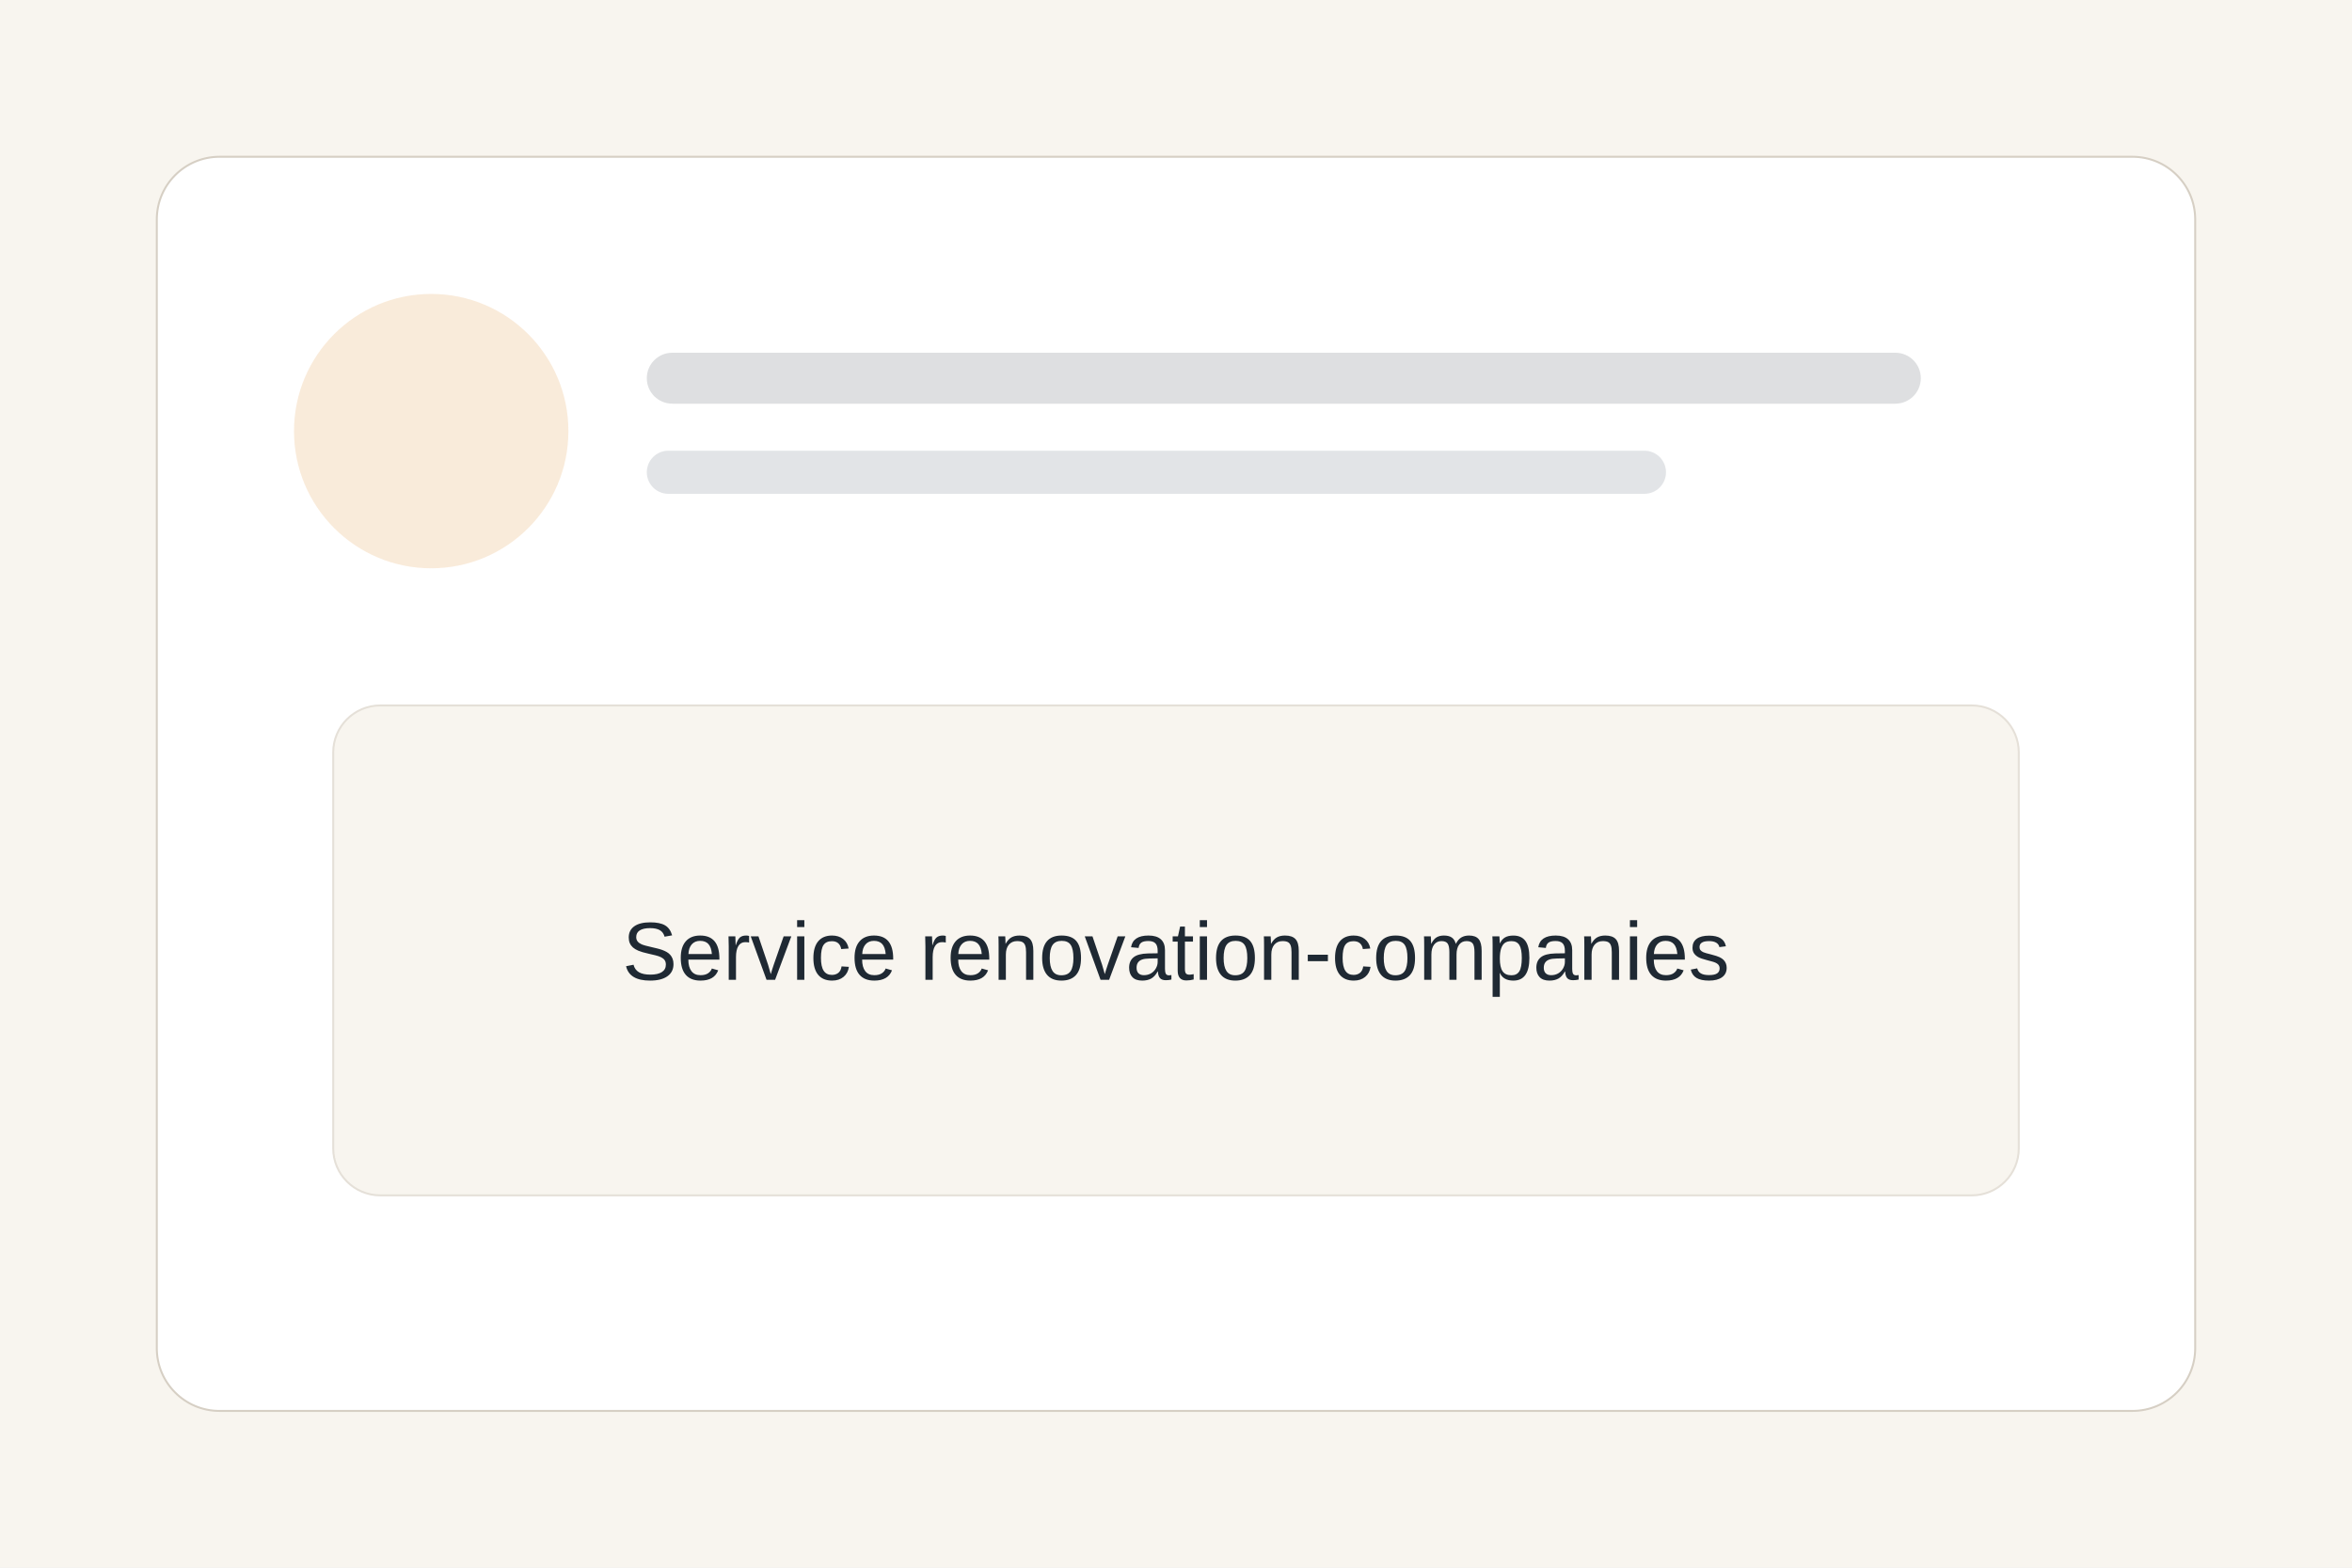
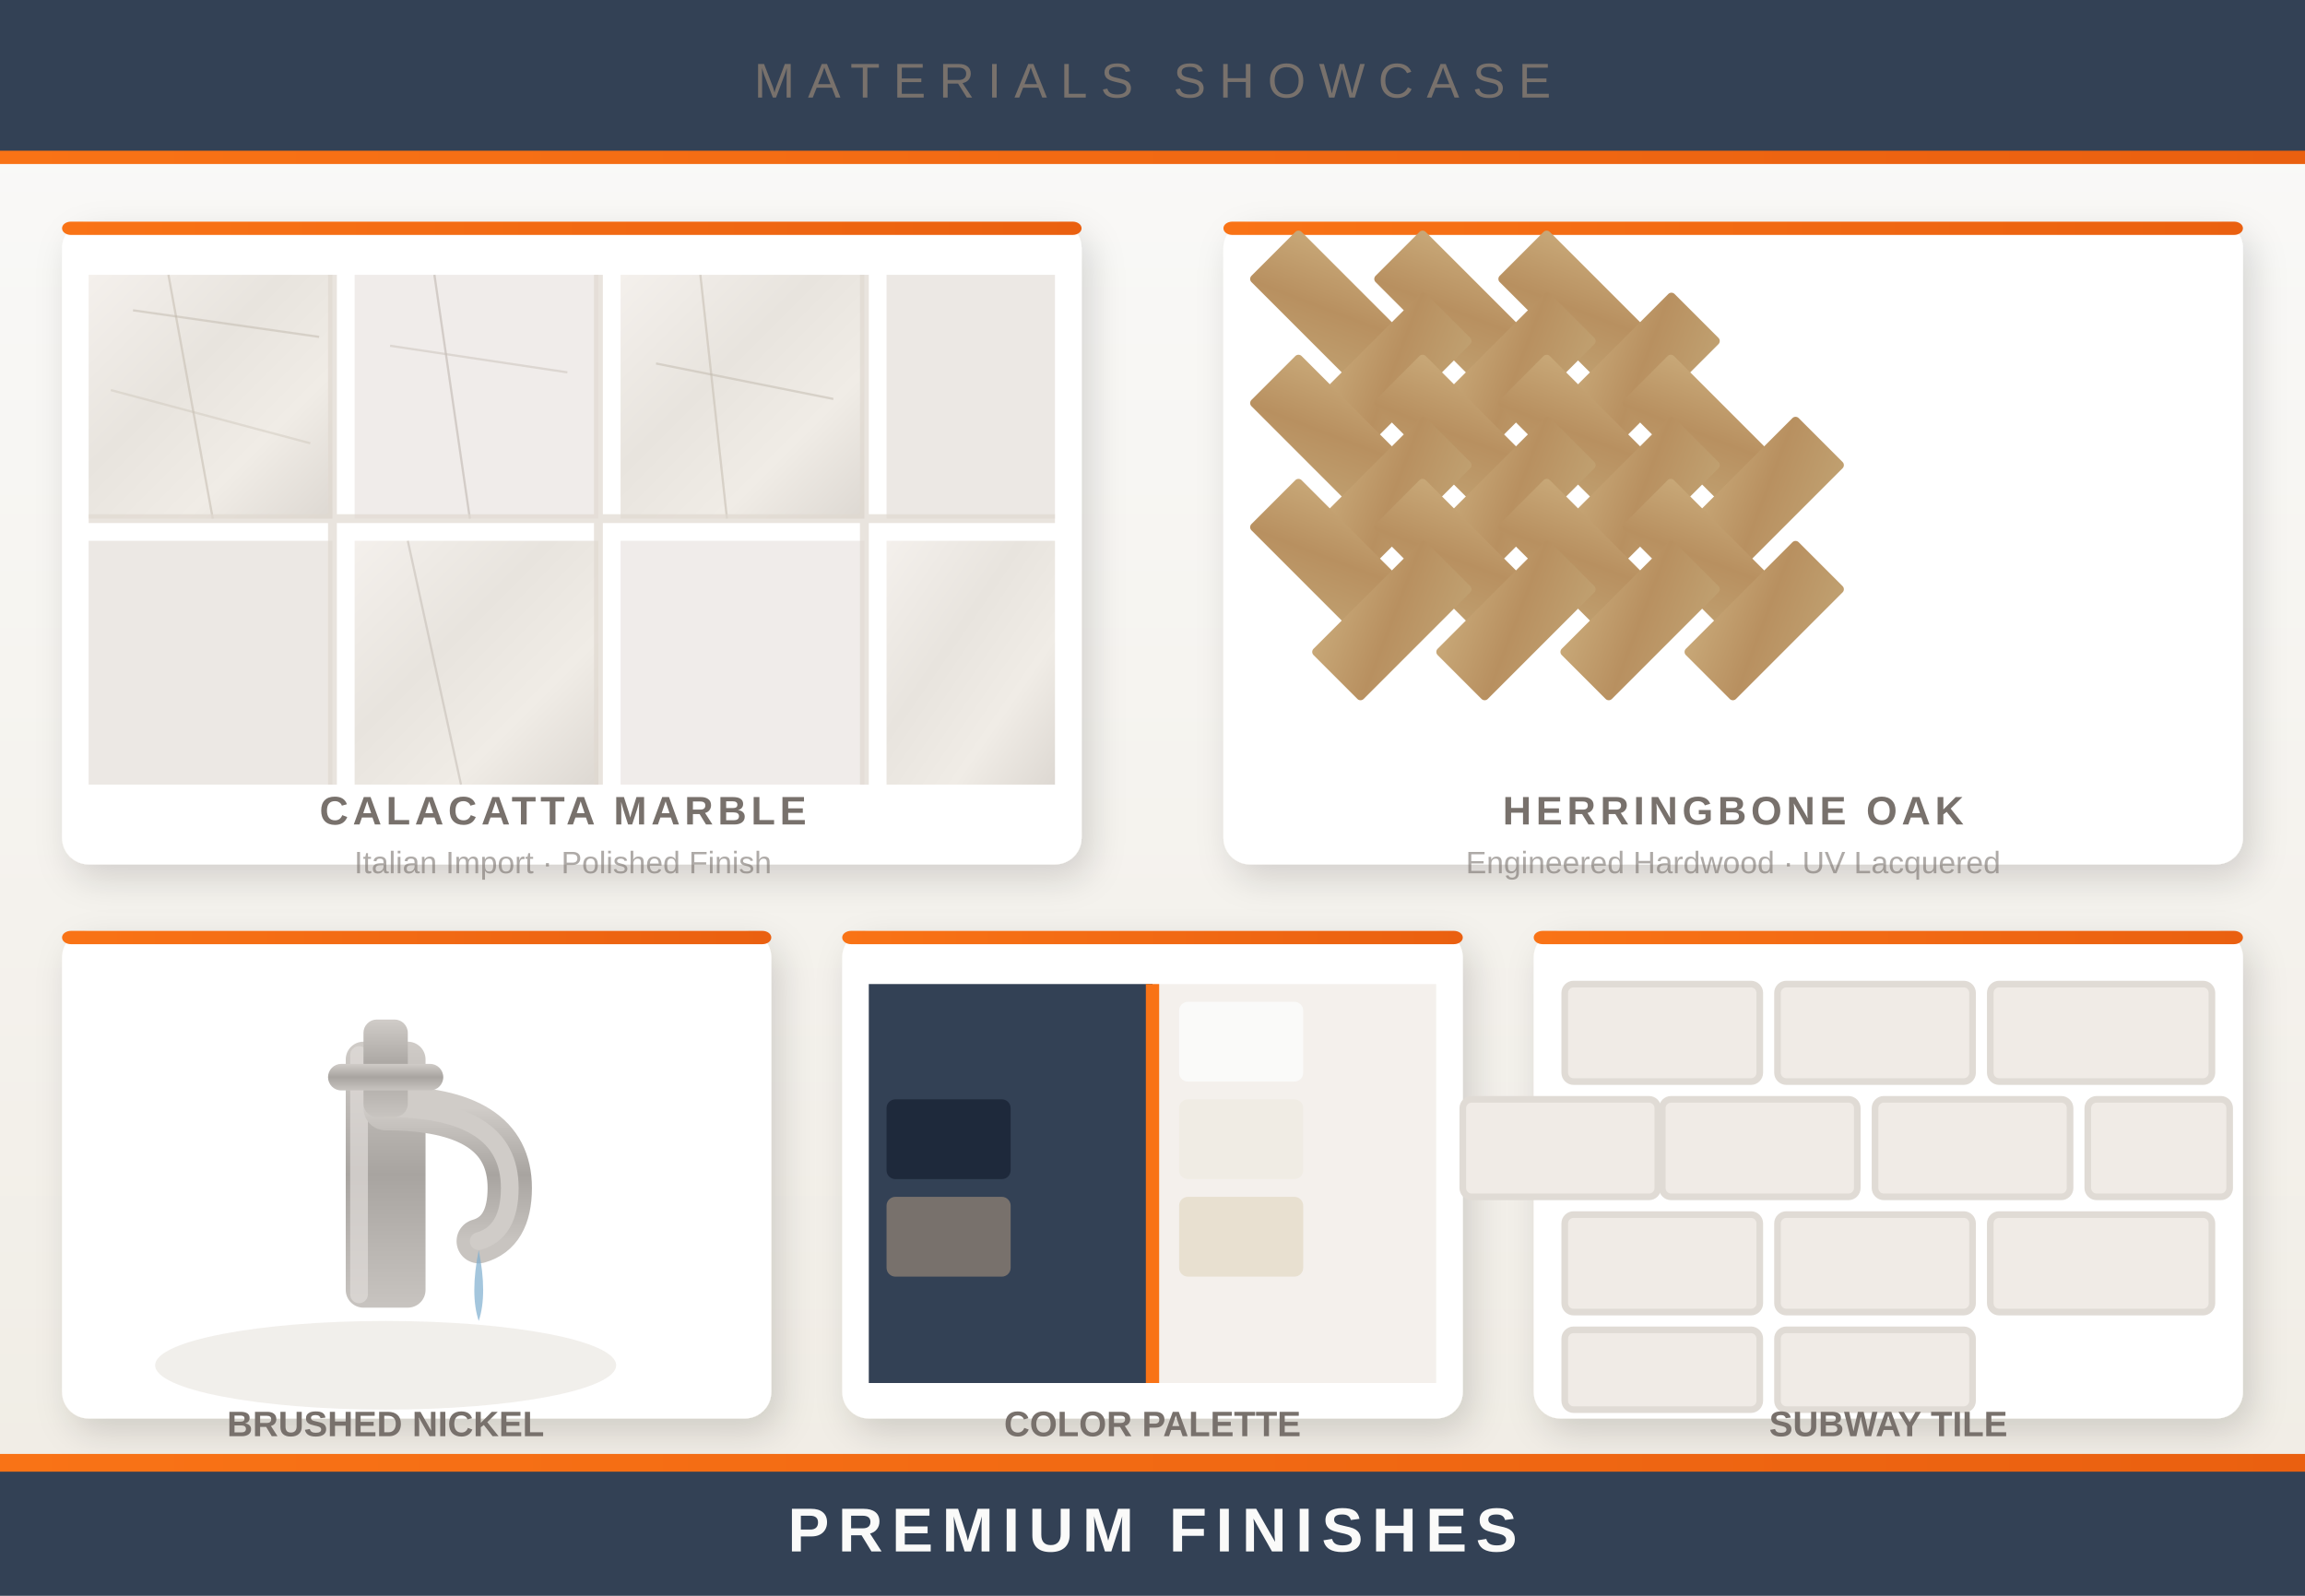
- <svg xmlns="http://www.w3.org/2000/svg" width="1200" height="800" viewBox="0 0 1200 800" role="img" aria-label="Service renovation-companies">
-   <rect width="1200" height="800" fill="#F8F5EF" />
-   <rect x="80" y="80" width="1040" height="640" rx="32" fill="#ffffff" stroke="#D6CFC4" />
-   <circle cx="220" cy="220" r="70" fill="#D97706" opacity="0.15" />
-   <rect x="330" y="180" width="650" height="26" rx="13" fill="#1F2933" opacity="0.15" />
-   <rect x="330" y="230" width="520" height="22" rx="11" fill="#5F6B7A" opacity="0.18" />
-   <rect x="170" y="360" width="860" height="250" rx="24" fill="#F8F5EF" stroke="#E5E0D8" />
-   <text x="600" y="500" text-anchor="middle" font-family="Arial, sans-serif" font-size="42" fill="#1F2933">Service renovation-companies</text>
+ <svg xmlns="http://www.w3.org/2000/svg" viewBox="0 0 520 360" font-family="Arial, sans-serif">
+   <defs>
+     <linearGradient id="bgG" x1="0" y1="0" x2="0" y2="1">
+       <stop offset="0%" stop-color="#FAFAF9" />
+       <stop offset="100%" stop-color="#f0ece4" />
+     </linearGradient>
+     <linearGradient id="marbleG" x1="0" y1="0" x2="1" y2="1">
+       <stop offset="0%" stop-color="#f4f0ec" />
+       <stop offset="40%" stop-color="#e8e4de" />
+       <stop offset="70%" stop-color="#f0ece6" />
+       <stop offset="100%" stop-color="#ddd8d2" />
+     </linearGradient>
+     <linearGradient id="floorG" x1="0" y1="0" x2="1" y2="1">
+       <stop offset="0%" stop-color="#c8a878" />
+       <stop offset="50%" stop-color="#b89060" />
+       <stop offset="100%" stop-color="#c0a070" />
+     </linearGradient>
+     <linearGradient id="orangeG" x1="0" y1="0" x2="1" y2="0">
+       <stop offset="0%" stop-color="#F97316" />
+       <stop offset="100%" stop-color="#ea6010" />
+     </linearGradient>
+     <linearGradient id="metalG" x1="0" y1="0" x2="0" y2="1">
+       <stop offset="0%" stop-color="#d0ccc8" />
+       <stop offset="50%" stop-color="#a8a4a0" />
+       <stop offset="100%" stop-color="#c8c4c0" />
+     </linearGradient>
+     <filter id="shadow">
+       <feDropShadow dx="2" dy="3" stdDeviation="4" flood-color="#00000025" />
+     </filter>
+   </defs>
+   <rect width="520" height="360" fill="url(#bgG)" />
+   <rect x="0" y="0" width="520" height="36" fill="#334155" />
+   <text x="260" y="22" text-anchor="middle" font-size="11" fill="#78716C" letter-spacing="3">MATERIALS SHOWCASE</text>
+   <rect x="0" y="34" width="520" height="3" fill="url(#orangeG)" />
+   <rect x="14" y="50" width="230" height="145" rx="6" fill="#ffffff" filter="url(#shadow)" />
+   <rect x="14" y="50" width="230" height="3" rx="2" fill="url(#orangeG)" />
+   <rect x="20" y="62" width="55" height="55" fill="url(#marbleG)" />
+   <line x1="38" y1="62" x2="48" y2="117" stroke="#c8c0b4" stroke-width="0.5" opacity="0.6" />
+   <line x1="30" y1="70" x2="72" y2="76" stroke="#c0b8ac" stroke-width="0.5" opacity="0.5" />
+   <line x1="25" y1="88" x2="70" y2="100" stroke="#c8c0b4" stroke-width="0.5" opacity="0.4" />
+   <rect x="80" y="62" width="55" height="55" fill="#f0ecea" />
+   <line x1="98" y1="62" x2="106" y2="117" stroke="#c0b8b0" stroke-width="0.5" opacity="0.6" />
+   <line x1="88" y1="78" x2="128" y2="84" stroke="#c8c0b8" stroke-width="0.5" opacity="0.5" />
+   <rect x="140" y="62" width="55" height="55" fill="url(#marbleG)" />
+   <line x1="158" y1="62" x2="164" y2="117" stroke="#c8c0b4" stroke-width="0.5" opacity="0.6" />
+   <line x1="148" y1="82" x2="188" y2="90" stroke="#c0b8ac" stroke-width="0.5" opacity="0.5" />
+   <rect x="200" y="62" width="38" height="55" fill="#ece8e4" />
+   <rect x="20" y="122" width="55" height="55" fill="#ece8e4" />
+   <rect x="80" y="122" width="55" height="55" fill="url(#marbleG)" />
+   <line x1="92" y1="122" x2="104" y2="177" stroke="#c0b8b0" stroke-width="0.5" opacity="0.5" />
+   <rect x="140" y="122" width="55" height="55" fill="#f0ecea" />
+   <rect x="200" y="122" width="38" height="55" fill="url(#marbleG)" />
+   <g stroke="#e0d8d0" stroke-width="2" opacity="0.7">
+     <line x1="20" y1="117" x2="238" y2="117" />
+     <line x1="75" y1="62" x2="75" y2="177" />
+     <line x1="135" y1="62" x2="135" y2="177" />
+     <line x1="195" y1="62" x2="195" y2="177" />
+   </g>
+   <text x="127" y="186" text-anchor="middle" font-size="9" fill="#78716C" font-weight="bold" letter-spacing="1">CALACATTA MARBLE</text>
+   <text x="127" y="197" text-anchor="middle" font-size="7" fill="#78716C" opacity="0.6">Italian Import · Polished Finish</text>
+   <rect x="276" y="50" width="230" height="145" rx="6" fill="#ffffff" filter="url(#shadow)" />
+   <rect x="276" y="50" width="230" height="3" rx="2" fill="url(#orangeG)" />
+   <g fill="url(#floorG)">
+     <rect x="282" y="62" width="36" height="16" rx="1" transform="rotate(45 300 70)" />
+     <rect x="310" y="62" width="36" height="16" rx="1" transform="rotate(45 328 70)" />
+     <rect x="338" y="62" width="36" height="16" rx="1" transform="rotate(45 356 70)" />
+     <rect x="296" y="76" width="36" height="16" rx="1" transform="rotate(-45 314 84)" />
+     <rect x="324" y="76" width="36" height="16" rx="1" transform="rotate(-45 342 84)" />
+     <rect x="352" y="76" width="36" height="16" rx="1" transform="rotate(-45 370 84)" />
+     <rect x="282" y="90" width="36" height="16" rx="1" transform="rotate(45 300 98)" />
+     <rect x="310" y="90" width="36" height="16" rx="1" transform="rotate(45 328 98)" />
+     <rect x="338" y="90" width="36" height="16" rx="1" transform="rotate(45 356 98)" />
+     <rect x="366" y="90" width="36" height="16" rx="1" transform="rotate(45 384 98)" />
+     <rect x="296" y="104" width="36" height="16" rx="1" transform="rotate(-45 314 112)" />
+     <rect x="324" y="104" width="36" height="16" rx="1" transform="rotate(-45 342 112)" />
+     <rect x="352" y="104" width="36" height="16" rx="1" transform="rotate(-45 370 112)" />
+     <rect x="380" y="104" width="36" height="16" rx="1" transform="rotate(-45 398 112)" />
+     <rect x="282" y="118" width="36" height="16" rx="1" transform="rotate(45 300 126)" />
+     <rect x="310" y="118" width="36" height="16" rx="1" transform="rotate(45 328 126)" />
+     <rect x="338" y="118" width="36" height="16" rx="1" transform="rotate(45 356 126)" />
+     <rect x="366" y="118" width="36" height="16" rx="1" transform="rotate(45 384 126)" />
+     <rect x="296" y="132" width="36" height="16" rx="1" transform="rotate(-45 314 140)" />
+     <rect x="324" y="132" width="36" height="16" rx="1" transform="rotate(-45 342 140)" />
+     <rect x="352" y="132" width="36" height="16" rx="1" transform="rotate(-45 370 140)" />
+     <rect x="380" y="132" width="36" height="16" rx="1" transform="rotate(-45 398 140)" />
+   </g>
+   <rect x="282" y="62" width="218" height="120" fill="none" stroke="none" />
+   <text x="391" y="186" text-anchor="middle" font-size="9" fill="#78716C" font-weight="bold" letter-spacing="1">HERRINGBONE OAK</text>
+   <text x="391" y="197" text-anchor="middle" font-size="7" fill="#78716C" opacity="0.6">Engineered Hardwood · UV Lacquered</text>
+   <rect x="14" y="210" width="160" height="110" rx="6" fill="#ffffff" filter="url(#shadow)" />
+   <rect x="14" y="210" width="160" height="3" rx="2" fill="url(#orangeG)" />
+   <rect x="78" y="235" width="18" height="60" rx="4" fill="url(#metalG)" />
+   <rect x="79" y="236" width="4" height="58" rx="2" fill="#e0dcD8" opacity="0.7" />
+   <path d="M87 250 Q115 250 115 268 Q115 278 108 280" fill="none" stroke="url(#metalG)" stroke-width="10" stroke-linecap="round" />
+   <path d="M87 250 Q115 250 115 268 Q115 278 108 280" fill="none" stroke="#d0ccc8" stroke-width="4" stroke-linecap="round" />
+   <rect x="82" y="230" width="10" height="22" rx="3" fill="url(#metalG)" />
+   <rect x="74" y="240" width="26" height="6" rx="3" fill="url(#metalG)" />
+   <path d="M108 282 Q106 292 108 298 Q110 292 108 282" fill="#7EAECF" opacity="0.7" />
+   <ellipse cx="87" cy="308" rx="52" ry="10" fill="#e8e4de" opacity="0.6" />
+   <text x="87" y="324" text-anchor="middle" font-size="8" fill="#78716C" font-weight="bold">BRUSHED NICKEL</text>
+   <rect x="190" y="210" width="140" height="110" rx="6" fill="#ffffff" filter="url(#shadow)" />
+   <rect x="190" y="210" width="140" height="3" rx="2" fill="url(#orangeG)" />
+   <rect x="196" y="222" width="128" height="90" fill="#f4f0ec" />
+   <rect x="196" y="222" width="64" height="90" fill="#334155" />
+   <line x1="260" y1="222" x2="260" y2="312" stroke="#F97316" stroke-width="3" />
+   <rect x="200" y="226" width="28" height="18" rx="2" fill="#334155" />
+   <rect x="200" y="248" width="28" height="18" rx="2" fill="#1E293B" />
+   <rect x="200" y="270" width="28" height="18" rx="2" fill="#78716C" />
+   <rect x="266" y="226" width="28" height="18" rx="2" fill="#FAFAF9" />
+   <rect x="266" y="248" width="28" height="18" rx="2" fill="#f0ece4" />
+   <rect x="266" y="270" width="28" height="18" rx="2" fill="#e8e0d0" />
+   <text x="260" y="324" text-anchor="middle" font-size="8" fill="#78716C" font-weight="bold">COLOR PALETTE</text>
+   <rect x="346" y="210" width="160" height="110" rx="6" fill="#ffffff" filter="url(#shadow)" />
+   <rect x="346" y="210" width="160" height="3" rx="2" fill="url(#orangeG)" />
+   <g fill="#F0EBE6" stroke="#e0dbd5" stroke-width="1.5">
+     <rect x="353" y="222" width="44" height="22" rx="2" />
+     <rect x="401" y="222" width="44" height="22" rx="2" />
+     <rect x="449" y="222" width="50" height="22" rx="2" />
+     <rect x="330" y="248" width="44" height="22" rx="2" />
+     <rect x="375" y="248" width="44" height="22" rx="2" />
+     <rect x="423" y="248" width="44" height="22" rx="2" />
+     <rect x="471" y="248" width="32" height="22" rx="2" />
+     <rect x="353" y="274" width="44" height="22" rx="2" />
+     <rect x="401" y="274" width="44" height="22" rx="2" />
+     <rect x="449" y="274" width="50" height="22" rx="2" />
+     <rect x="353" y="300" width="44" height="18" rx="2" />
+     <rect x="401" y="300" width="44" height="18" rx="2" />
+   </g>
+   <text x="426" y="324" text-anchor="middle" font-size="8" fill="#78716C" font-weight="bold">SUBWAY TILE</text>
+   <rect x="0" y="330" width="520" height="30" fill="#334155" />
+   <rect x="0" y="328" width="520" height="4" fill="url(#orangeG)" />
+   <text x="260" y="350" text-anchor="middle" font-size="14" fill="#FAFAF9" font-weight="bold" letter-spacing="2">PREMIUM FINISHES</text>
</svg>
